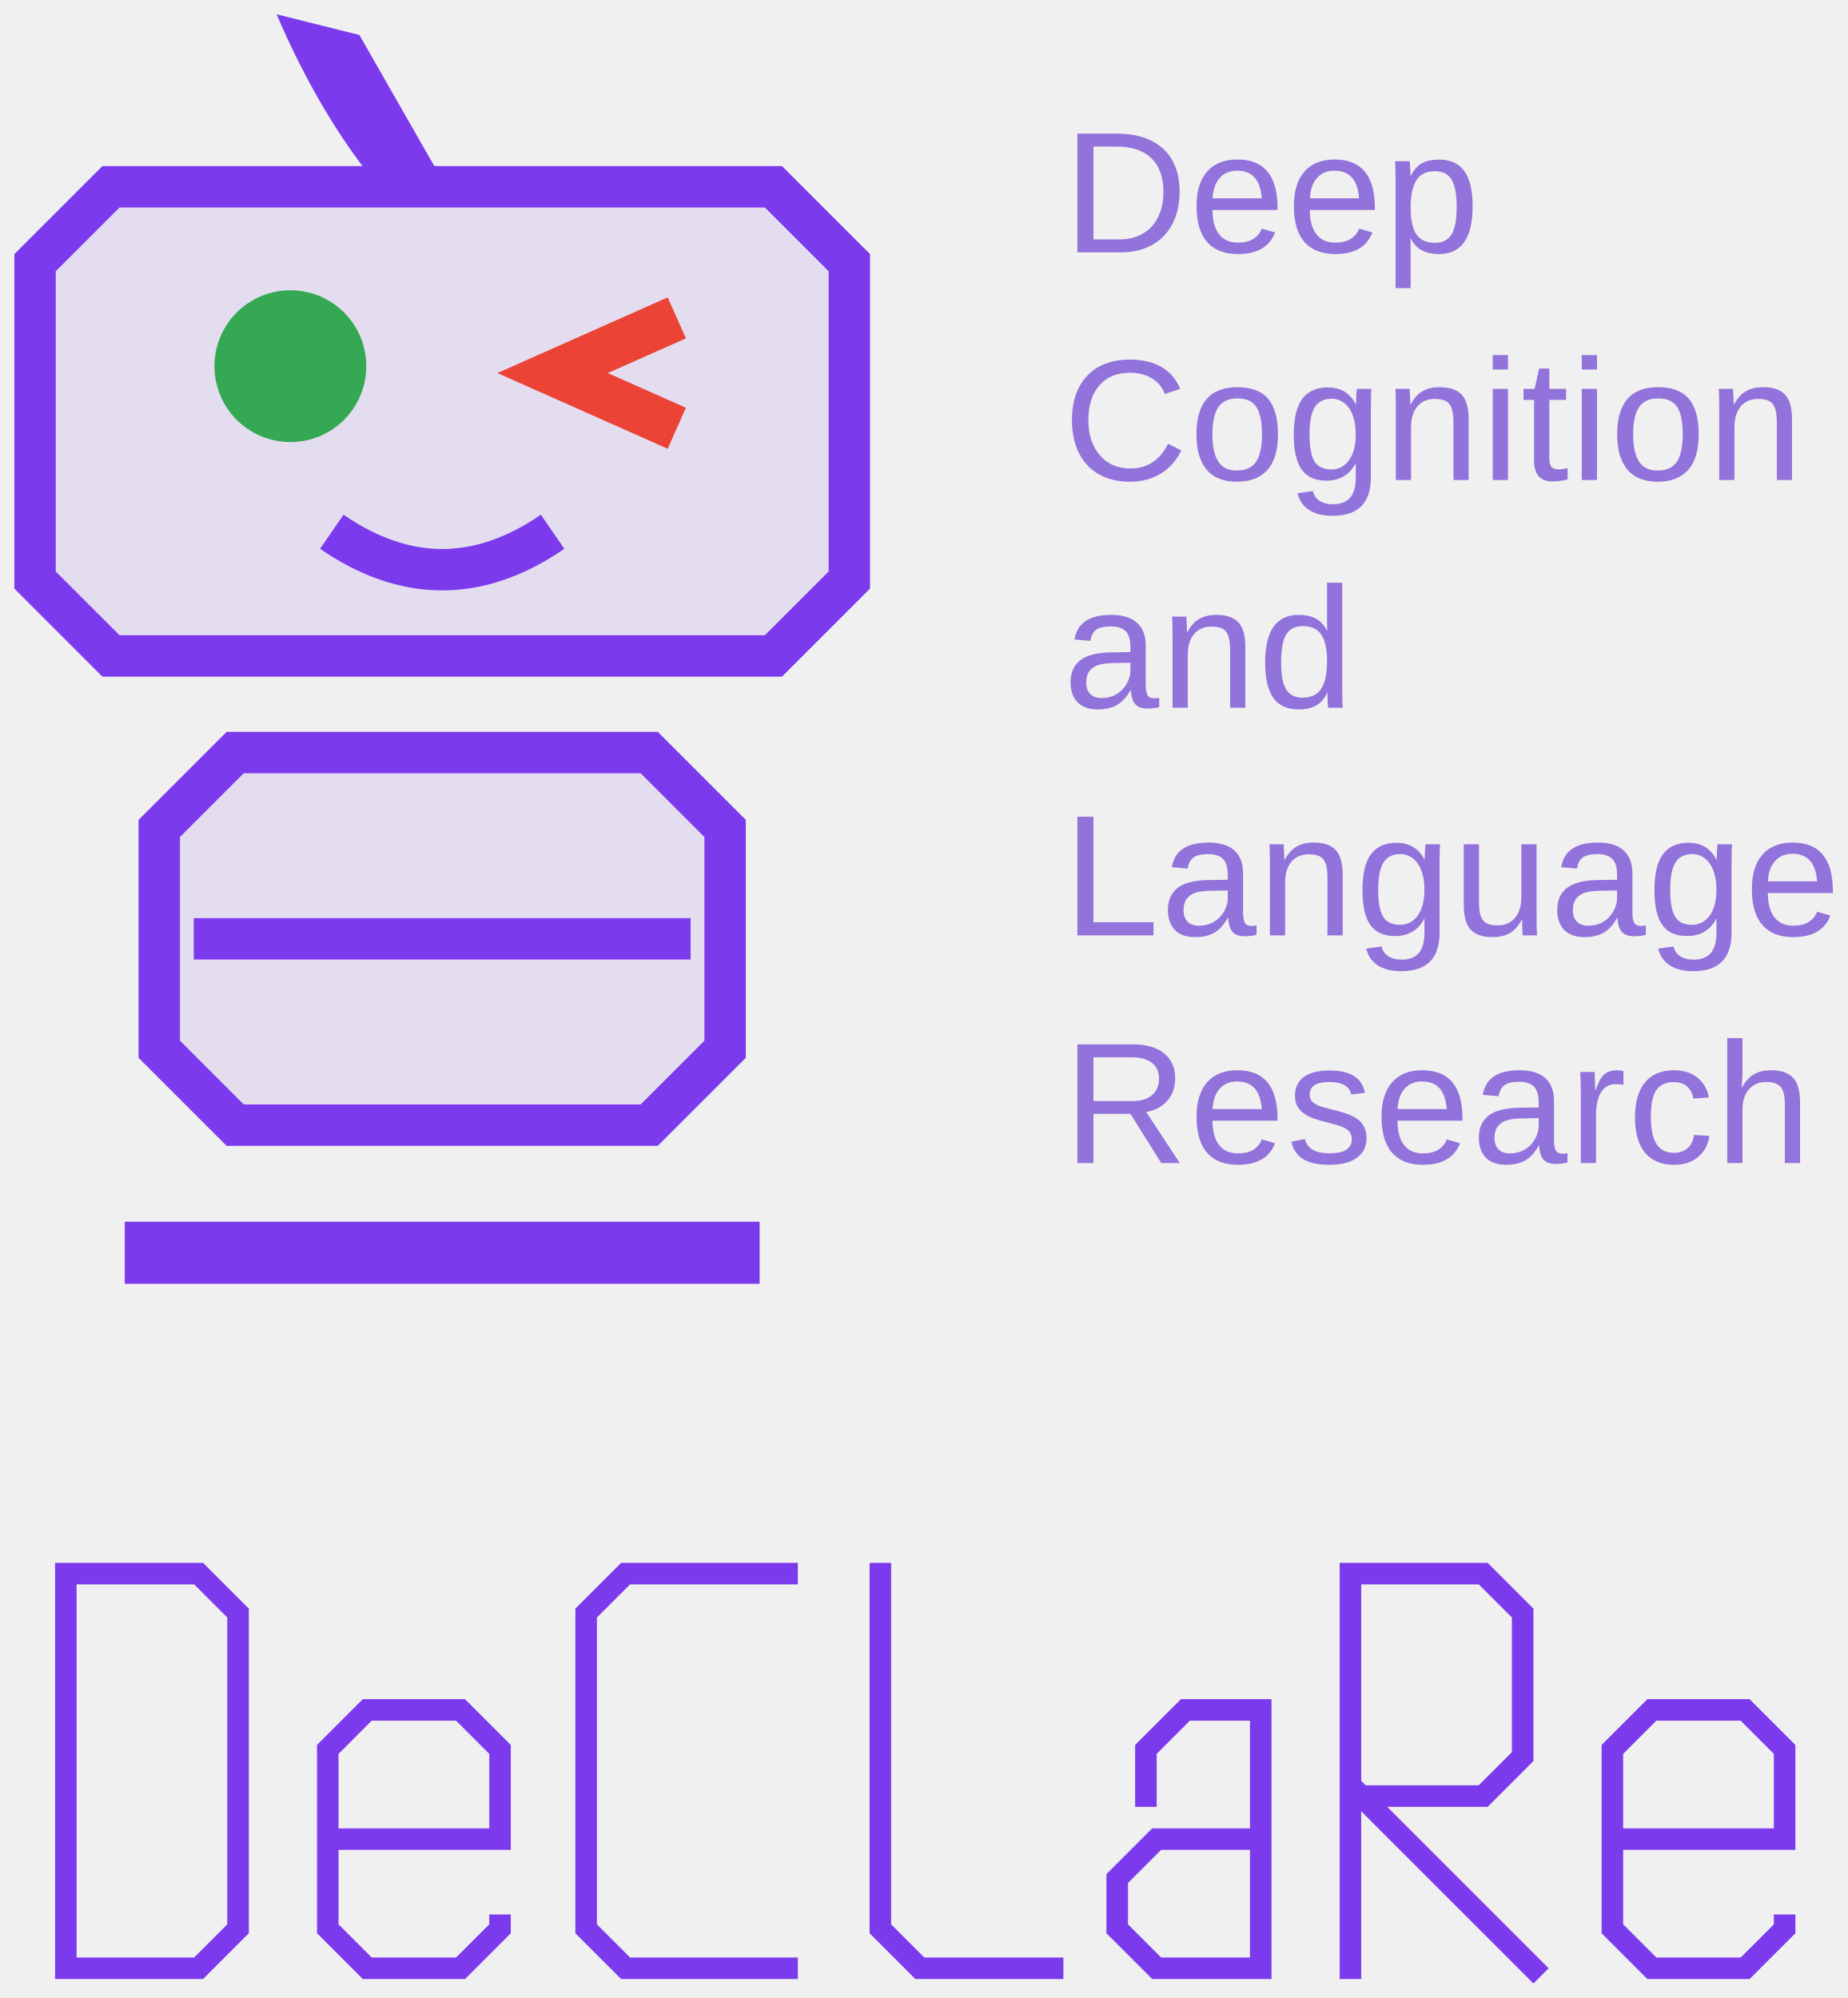
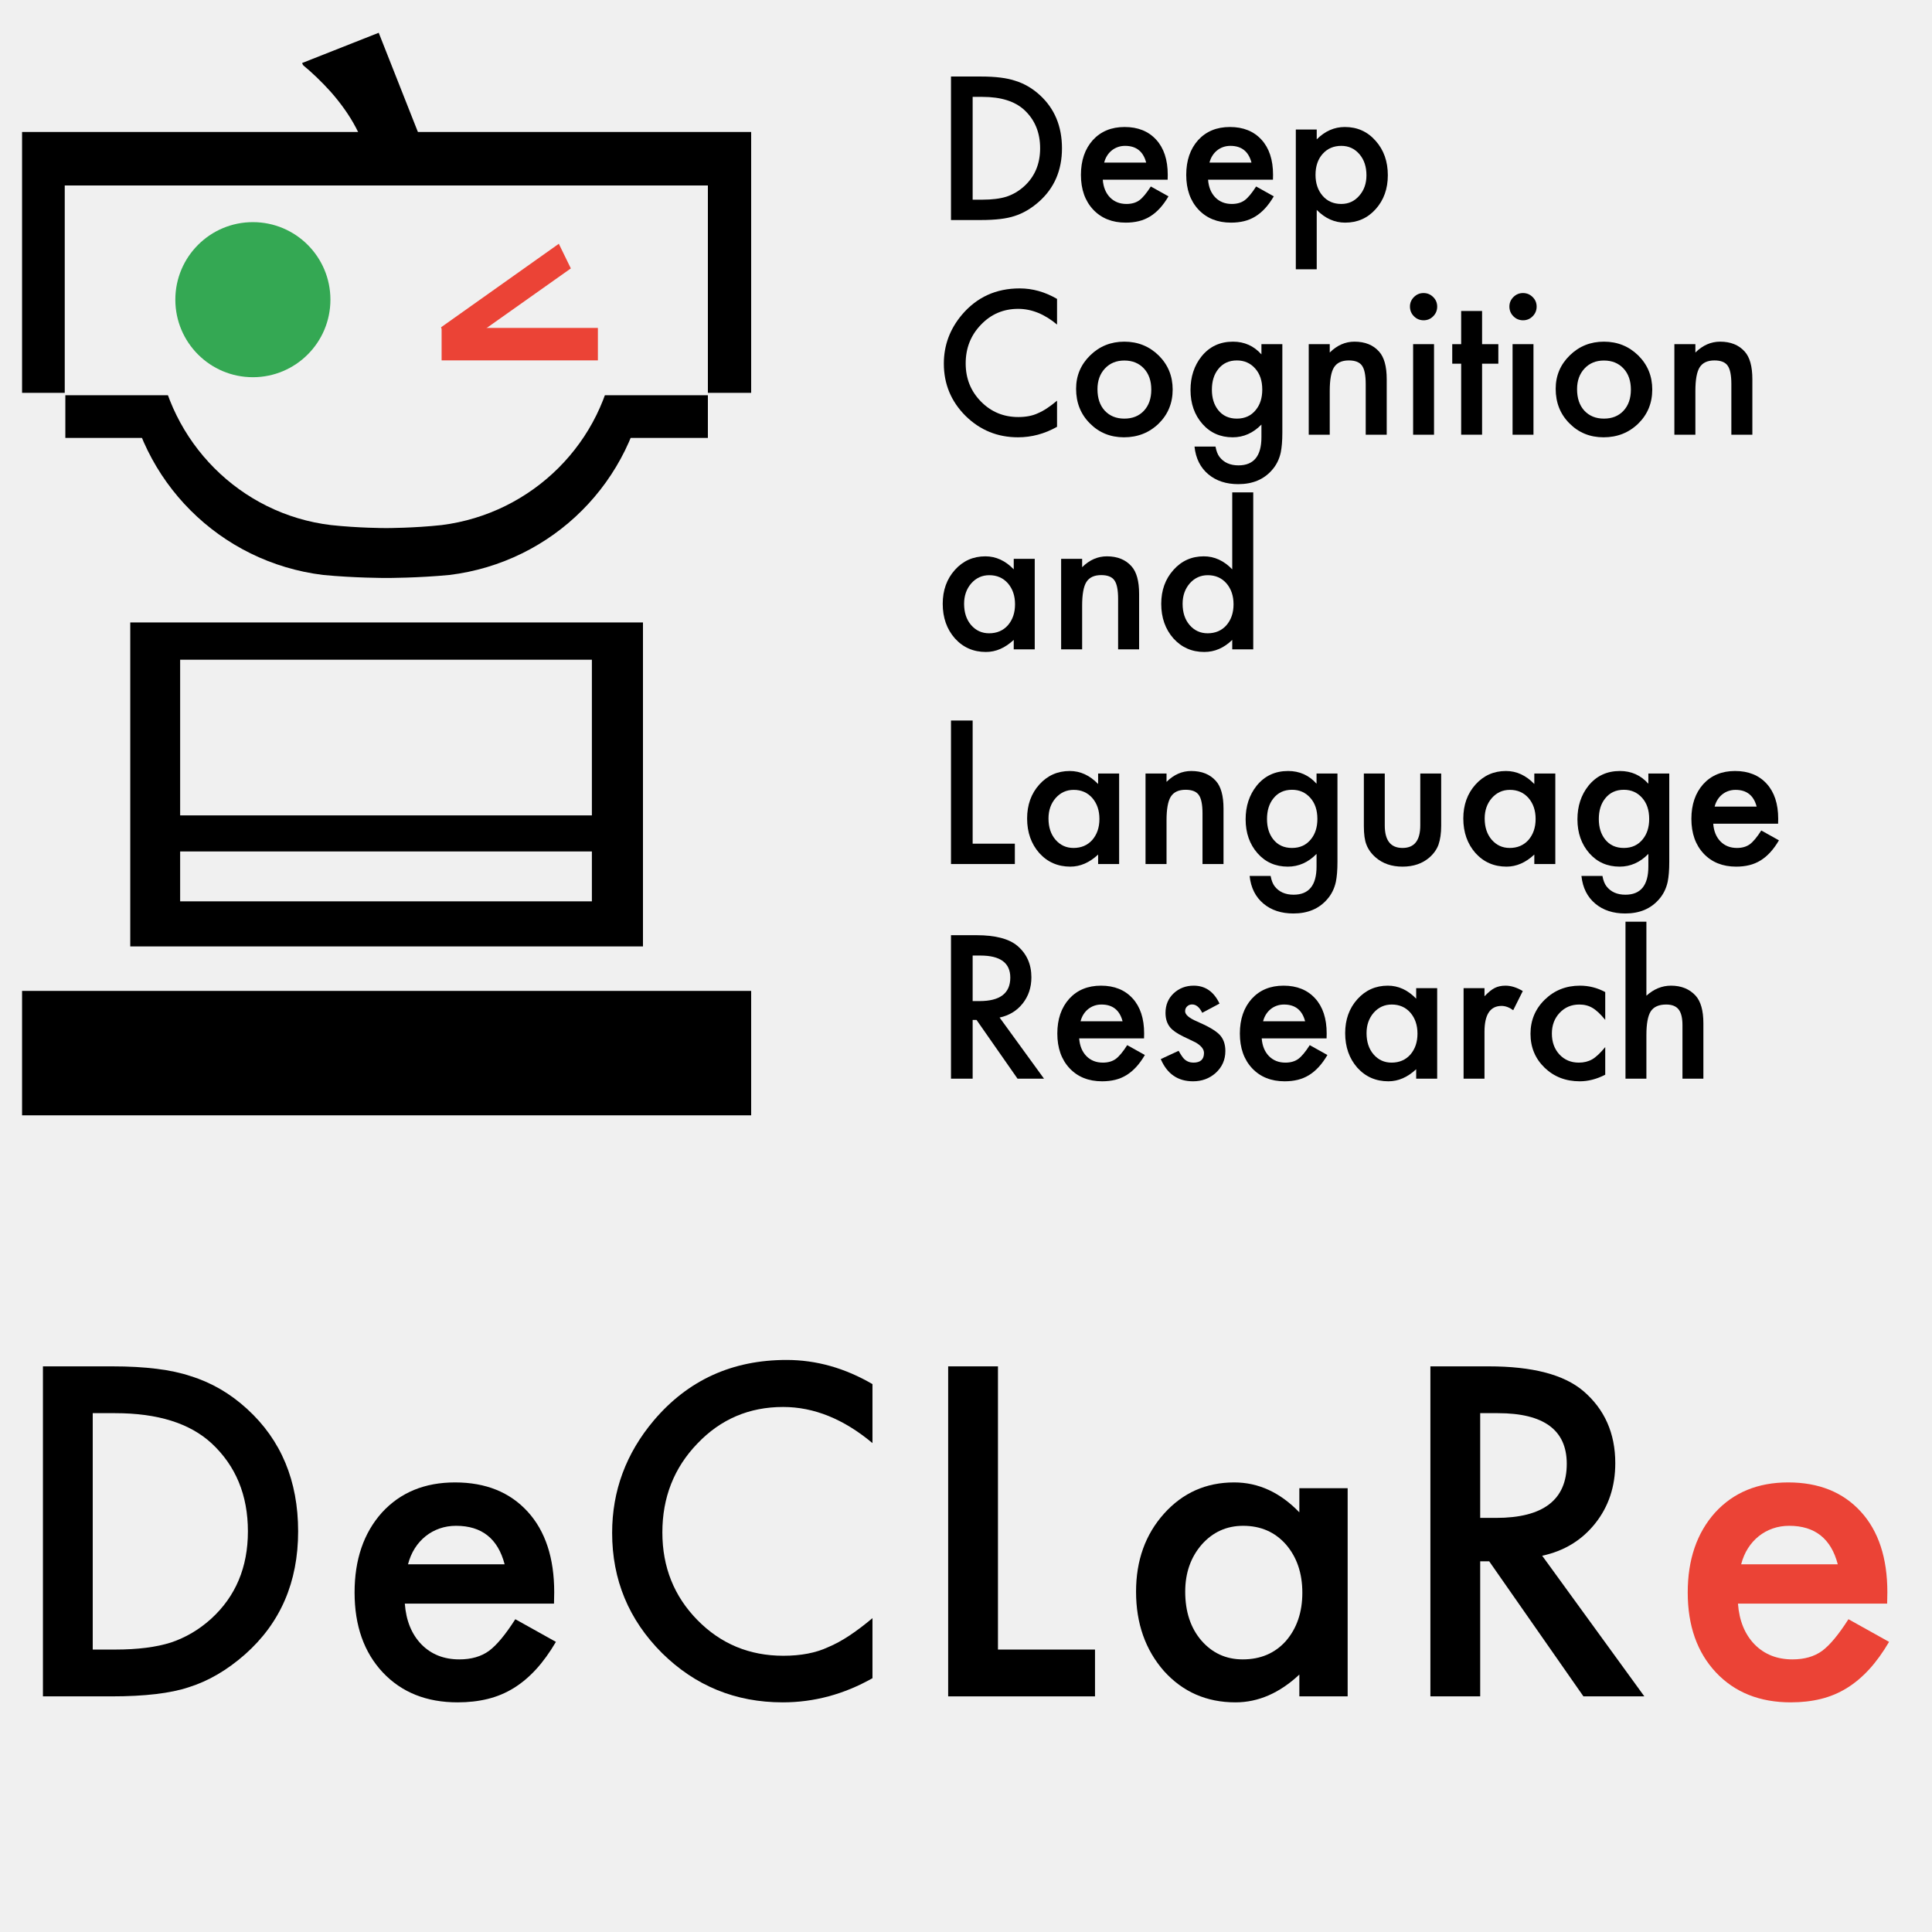
- <svg xmlns="http://www.w3.org/2000/svg" viewBox="42.02 32.93 267.71 289.58" role="img" aria-labelledby="t d">
+ <svg xmlns="http://www.w3.org/2000/svg" xmlns:xlink="http://www.w3.org/1999/xlink" viewBox="0 0 360 360" xml:space="preserve" role="img" aria-labelledby="title desc">
  <style type="text/css">
-   .module { fill:none; stroke:#7C3AED; stroke-width:6;
-             stroke-linejoin:miter; stroke-miterlimit:8; stroke-linecap:square; }
-   .r-panel { fill:#7C3AED; fill-opacity:.10; stroke:#7C3AED; stroke-width:6;
-             stroke-linejoin:miter; stroke-linecap:butt; }
-   .r-line  { fill:none; stroke:#7C3AED; stroke-width:6; stroke-linecap:butt; stroke-linejoin:miter; }
-   .r-node  { fill:#7C3AED; }
-   .theme { fill:#9272DB; font-family:Arial,Helvetica,sans-serif; font-size:25px; font-weight:500; letter-spacing:.2px; }
+   /* DeCLaRe identity: wordmark purple #7C3AED; green eye
+      #34A853; red angular eye #EB4336. */
+   /* Classic robot: one themeable silhouette (currentColor) with interior detail
+      carved out via #robot-knockout. */
+   /* Premium line-art robot: chamfered panels in wordmark purple, faint fill,
+      green/red eyes kept as the accent. */
+   .r-panel { fill: #7C3AED; fill-opacity: .10; stroke: #7C3AED; stroke-width: 6; stroke-linejoin: miter; stroke-linecap: butt; }
+   .r-line { fill: none; stroke: #7C3AED; stroke-width: 6; stroke-linecap: butt; stroke-linejoin: miter; }
+   .r-node { fill: #7C3AED; }
+   .thread { fill: none; stroke: #A78BFA; stroke-width: 5; stroke-linecap: butt; }
+   .theme { fill: currentColor; font-family: Futura, sans-serif; font-size: 25px; font-weight: 500; letter-spacing: .2px; }
+   /* Octagon style: lightweight monoline letters, bevel-cut (octagonal) corners,
+      vertical gradient, and subtle "fused-lego" seams. */
+   .octa { fill: none; stroke: url(#wm-grad); stroke-width: 14; stroke-linejoin: bevel; stroke-linecap: butt; }
+   .octa-seam { fill: none; stroke: #4D18B8; stroke-width: 2; stroke-linecap: butt; opacity: .42; }
+ 
</style>
-   <g id="robot" transform="translate(6.10 24.00)">
-     <path class="r-node" d="M90 35L100 35L88 14L76 11Q82 25 90 35Z" />
-     <path class="r-panel" d="M52 36H148L159 47V93L148 104H52L41 93V47Z" />
-     <circle cx="78" cy="62" r="11" fill="#34A853" />
-     <path d="M134 55L116 63L134 71" fill="none" stroke="#EB4336" stroke-width="6.5" stroke-linecap="butt" stroke-linejoin="miter" />
-     <path class="r-line" d="M84 86Q100 97 116 86" />
-     <path class="r-panel" d="M70 118H130L141 129V161L130 172H70L59 161V129Z" />
-     <path class="r-line" d="M64 145H136" />
-     <rect class="r-node" x="54" y="186" width="92" height="9" />
+   <defs>
+     <clipPath id="robot-antenna-clip">
+       <rect x="71.5" y="8.7" width="21.5" height="24.2" />
+     </clipPath>
+     <mask id="robot-knockout" maskUnits="userSpaceOnUse" x="0" y="0" width="200" height="200">
+       <rect x="133.6" y="63.7" width="14.6" height="11.8" fill="#fff" />
+       <path fill="#fff" d="M94.7,11.2c0.2,0,5.3,0,10.5,0.5c17.2,2.1,30.7,15.6,32.8,32.8c0.5,5.2,0.5,10.3,0.5,10.5c0,0.2,0,5.3-0.5,10.5c-2.1,17.2-15.6,30.7-32.8,32.8c-5.2,0.5-10.3,0.5-10.5,0.5c-0.2,0-5.3,0-10.5-0.5c-17.2-2.1-30.7-15.6-32.8-32.8c-0.5-5.2-0.5-10.3-0.5-10.5c0-0.2,0-5.3,0.5-10.5c2.1-17.2,15.6-30.7,32.8-32.8C89.4,11.2,94.5,11.2,94.7,11.2z" />
+       <path fill="#000" d="M94.7,13.3c0.2,0,4.6,0,9.2,0.5c15.1,1.8,27,13.8,28.9,28.9c0.5,4.6,0.5,9.1,0.5,9.2s0,4.6-0.5,9.2c-1.8,15.1-13.8,27-28.9,28.9c-4.6,0.5-9.1,0.5-9.2,0.5c-0.2,0-4.6,0-9.2-0.5c-15.1-1.8-27-13.8-28.9-28.9c-0.5-4.6-0.5-9.1-0.5-9.2s0-4.6,0.5-9.2c1.8-15.1,13.8-27,28.9-28.9C90.1,13.3,94.6,13.3,94.7,13.3z" />
+       <rect x="43.7" y="1" width="102" height="66.2" fill="#000" />
+       <rect x="41.3" y="63.7" width="14.6" height="11.8" fill="#fff" />
+       <rect x="34.1" y="167.5" width="121.3" height="20.7" fill="#fff" />
+       <rect x="52.1" y="106.2" width="85.3" height="53.9" fill="#fff" />
+       <rect x="60.4" y="112.4" width="68.5" height="25.9" fill="#000" />
+       <rect x="60.4" y="144.3" width="68.5" height="8.3" fill="#000" />
+       <rect x="84" y="9.9" width="13.7" height="20.7" transform="matrix(0.9301 -0.3673 0.3673 0.9301 -1.0708 34.7719)" fill="#fff" />
+       <path clip-path="url(#robot-antenna-clip)" fill="none" stroke="#000" stroke-width="6" d="M73.9,12.4c3.4,1.8,6.5,4.4,9.3,7.5c2.9,3.3,5.3,7.2,5.8,11.7" />
+       <rect x="34.1" y="24.6" width="121.3" height="43.4" fill="#fff" />
+       <rect x="41.2" y="33.5" width="107" height="34.9" fill="#000" />
+     </mask>
+     <g id="robot-master">
+       <rect x="0" y="0" width="200" height="200" fill="currentColor" mask="url(#robot-knockout)" />
+       <circle cx="72.5" cy="52.5" r="12.9" fill="#34A853" />
+       <rect x="103.9" y="57.2" width="26" height="5.4" fill="#EB4336" />
+       <polygon points="103.8,57.1 123.4,43.2 125.4,47.3 105.9,61.1" fill="#EB4336" />
+     </g>
+     <g id="robot-premium">
+       <path class="r-node" d="M90 35L100 35L88 14L76 11Q82 25 90 35Z" />
+       <path class="r-panel" d="M52 36H148L159 47V93L148 104H52L41 93V47Z" />
+       <circle cx="78" cy="62" r="11" fill="#34A853" />
+       <path d="M134 55L116 63L134 71" fill="none" stroke="#EB4336" stroke-width="6.5" stroke-linecap="butt" stroke-linejoin="miter" />
+       <path class="r-line" d="M84 86Q100 97 116 86" />
+       <path class="r-panel" d="M70 124H130L141 135V167L130 178H70L59 167V135Z" />
+       <path class="r-line" d="M64 151H136" />
+       <rect class="r-node" x="54" y="186" width="92" height="9" />
+     </g>
+     <g id="wordmark-master">
+       <g id="wordmark-shapes" fill="currentColor">
+         <path transform="translate(0.00 100) scale(0.06414 -0.06414)" d="M185 0V1544H509Q742 1544 877 1498Q1022 1453 1140 1345Q1379 1127 1379 772Q1379 416 1130 196Q1005 86 868 43Q740 0 505 0ZM418 219H523Q680 219 784 252Q888 287 972 363Q1144 520 1144 772Q1144 1026 974 1184Q821 1325 523 1325H418Z" />
+         <path transform="translate(99.23 100) scale(0.06414 -0.06414)" d="M1029 434H331Q340 314 409 243Q478 173 586 173Q670 173 725 213Q779 253 848 361L1038 255Q994 180 945.0 126.5Q896 73 840.0 38.5Q784 4 719.0 -12.0Q654 -28 578 -28Q360 -28 228 112Q96 253 96 486Q96 717 224 860Q353 1001 566 1001Q781 1001 906 864Q1030 728 1030 487ZM798 618Q751 798 571 798Q530 798 494.0 785.5Q458 773 428.5 749.5Q399 726 378.0 693.0Q357 660 346 618Z" />
+         <path transform="translate(175.75 100) scale(0.06414 -0.06414)" d="M1326 1461V1185Q1124 1354 908 1354Q670 1354 507 1183Q343 1013 343 767Q343 524 507.0 357.0Q671 190 909 190Q1032 190 1118 230Q1166 250 1217.5 284.0Q1269 318 1326 366V85Q1126 -28 906 -28Q575 -28 341 203Q108 436 108 765Q108 1060 303 1291Q543 1574 924 1574Q1132 1574 1326 1461Z" />
+         <path transform="translate(271.65 100) scale(0.06414 -0.06414)" d="M418 1544V219H872V0H185V1544Z" />
+         <path transform="translate(333.74 100) scale(0.06414 -0.06414)" d="M860 974H1086V0H860V102Q721 -28 561 -28Q359 -28 227 118Q96 267 96 490Q96 709 227.0 855.0Q358 1001 555 1001Q725 1001 860 861ZM326 490Q326 350 401 262Q478 173 595 173Q720 173 797 259Q874 348 874 485Q874 622 797 711Q720 798 597 798Q481 798 403 710Q326 621 326 490Z" />
+         <path transform="translate(416.36 100) scale(0.06414 -0.06414)" d="M708 658 1186 0H901L460 632H418V0H185V1544H458Q764 1544 900 1429Q1050 1301 1050 1091Q1050 927 956.0 809.0Q862 691 708 658ZM418 835H492Q823 835 823 1088Q823 1325 501 1325H418Z" />
+         <path fill="#EB4336" transform="translate(499.29 100) scale(0.06414 -0.06414)" d="M1029 434H331Q340 314 409 243Q478 173 586 173Q670 173 725 213Q779 253 848 361L1038 255Q994 180 945.0 126.5Q896 73 840.0 38.5Q784 4 719.0 -12.0Q654 -28 578 -28Q360 -28 228 112Q96 253 96 486Q96 717 224 860Q353 1001 566 1001Q781 1001 906 864Q1030 728 1030 487ZM798 618Q751 798 571 798Q530 798 494.0 785.5Q458 773 428.5 749.5Q399 726 378.0 693.0Q357 660 346 618Z" />
+       </g>
+     </g>
+   </defs>
+   <g id="robot" style="color:#000000" transform="translate(-34.08 -2.96) scale(1.12)">
+     <use xlink:href="#robot-master" />
  </g>
-   <g id="theme-text" class="theme">
-     <text x="196.1" y="69.5">Deep</text>
-     <text x="196.1" y="102.5">Cognition</text>
-     <text x="196.1" y="135.5">and</text>
-     <text x="196.1" y="168.5">Language</text>
-     <text x="196.1" y="201.5">Research</text>
+   <g id="theme-text" fill="#000000">
+     <g transform="translate(174 14) scale(1)">
+       <path transform="translate(0.000 27) scale(0.017319 -0.017319)" d="M185 0V1544H509Q742 1544 877 1498Q1022 1453 1140 1345Q1379 1127 1379 772Q1379 416 1130 196Q1005 86 868 43Q740 0 505 0ZM418 219H523Q680 219 784 252Q888 287 972 363Q1144 520 1144 772Q1144 1026 974 1184Q821 1325 523 1325H418Z" />
+       <path transform="translate(25.753 27) scale(0.017319 -0.017319)" d="M1029 434H331Q340 314 409 243Q478 173 586 173Q670 173 725 213Q779 253 848 361L1038 255Q994 180 945.0 126.5Q896 73 840.0 38.5Q784 4 719.0 -12.0Q654 -28 578 -28Q360 -28 228 112Q96 253 96 486Q96 717 224 860Q353 1001 566 1001Q781 1001 906 864Q1030 728 1030 487ZM798 618Q751 798 571 798Q530 798 494.0 785.5Q458 773 428.5 749.5Q399 726 378.0 693.0Q357 660 346 618Z" />
+       <path transform="translate(45.375 27) scale(0.017319 -0.017319)" d="M1029 434H331Q340 314 409 243Q478 173 586 173Q670 173 725 213Q779 253 848 361L1038 255Q994 180 945.0 126.5Q896 73 840.0 38.5Q784 4 719.0 -12.0Q654 -28 578 -28Q360 -28 228 112Q96 253 96 486Q96 717 224 860Q353 1001 566 1001Q781 1001 906 864Q1030 728 1030 487ZM798 618Q751 798 571 798Q530 798 494.0 785.5Q458 773 428.5 749.5Q399 726 378.0 693.0Q357 660 346 618Z" />
+       <path transform="translate(64.997 27) scale(0.017319 -0.017319)" d="M367 -530H142V974H367V868Q500 1001 669 1001Q870 1001 1000 853Q1132 706 1132 482Q1132 263 1001 117Q871 -28 673 -28Q502 -28 367 109ZM902 481Q902 621 826 709Q749 798 632 798Q508 798 431.0 712.0Q354 626 354 486Q354 349 431 260Q507 173 631 173Q748 173 824 261Q902 349 902 481Z" />
+     </g>
+     <g transform="translate(174 54) scale(1)">
+       <path transform="translate(0.000 27) scale(0.017319 -0.017319)" d="M1326 1461V1185Q1124 1354 908 1354Q670 1354 507 1183Q343 1013 343 767Q343 524 507.0 357.0Q671 190 909 190Q1032 190 1118 230Q1166 250 1217.5 284.0Q1269 318 1326 366V85Q1126 -28 906 -28Q575 -28 341 203Q108 436 108 765Q108 1060 303 1291Q543 1574 924 1574Q1132 1574 1326 1461Z" />
+       <path transform="translate(24.852 27) scale(0.017319 -0.017319)" d="M96 494Q96 705 247.0 853.0Q398 1001 615 1001Q833 1001 985 852Q1135 703 1135 486Q1135 267 984 119Q832 -28 611 -28Q392 -28 244 122Q96 270 96 494ZM326 490Q326 344 404 259Q484 173 615 173Q747 173 826.0 258.0Q905 343 905 485Q905 627 826 712Q746 798 615 798Q486 798 406.0 712.0Q326 626 326 490Z" />
+       <path transform="translate(46.172 27) scale(0.017319 -0.017319)" d="M1084 23Q1084 -46 1079.5 -98.5Q1075 -151 1067 -191Q1043 -301 973 -380Q841 -532 610 -532Q415 -532 289 -427Q159 -319 139 -128H365Q378 -200 408 -239Q478 -330 612 -330Q859 -330 859 -27V109Q725 -28 550 -28Q351 -28 224 116Q96 262 96 481Q96 694 215 843Q343 1001 553 1001Q737 1001 859 864V974H1084ZM868 485Q868 627 792 712Q715 799 595 799Q467 799 393 704Q326 619 326 484Q326 351 393 266Q466 173 595 173Q724 173 799 267Q868 352 868 485Z" />
+       <path transform="translate(67.405 27) scale(0.017319 -0.017319)" d="M142 974H368V884Q486 1001 634 1001Q804 1001 899 894Q981 803 981 597V0H755V544Q755 688 715 743Q676 799 573 799Q461 799 414 725Q368 652 368 470V0H142Z" />
+       <path transform="translate(86.854 27) scale(0.017319 -0.017319)" d="M367 974V0H142V974ZM108 1379Q108 1438 151.0 1481.0Q194 1524 254 1524Q315 1524 358 1481Q401 1439 401 1378Q401 1317 358 1274Q316 1231 255 1231Q194 1231 151.0 1274.0Q108 1317 108 1379Z" />
+       <path transform="translate(95.686 27) scale(0.017319 -0.017319)" d="M374 764V0H149V764H53V974H149V1331H374V974H549V764Z" />
+       <path transform="translate(105.385 27) scale(0.017319 -0.017319)" d="M367 974V0H142V974ZM108 1379Q108 1438 151.0 1481.0Q194 1524 254 1524Q315 1524 358 1481Q401 1439 401 1378Q401 1317 358 1274Q316 1231 255 1231Q194 1231 151.0 1274.0Q108 1317 108 1379Z" />
+       <path transform="translate(114.217 27) scale(0.017319 -0.017319)" d="M96 494Q96 705 247.0 853.0Q398 1001 615 1001Q833 1001 985 852Q1135 703 1135 486Q1135 267 984 119Q832 -28 611 -28Q392 -28 244 122Q96 270 96 494ZM326 490Q326 344 404 259Q484 173 615 173Q747 173 826.0 258.0Q905 343 905 485Q905 627 826 712Q746 798 615 798Q486 798 406.0 712.0Q326 626 326 490Z" />
+       <path transform="translate(135.537 27) scale(0.017319 -0.017319)" d="M142 974H368V884Q486 1001 634 1001Q804 1001 899 894Q981 803 981 597V0H755V544Q755 688 715 743Q676 799 573 799Q461 799 414 725Q368 652 368 470V0H142Z" />
+     </g>
+     <g transform="translate(174 94) scale(1)">
+       <path transform="translate(0.000 27) scale(0.017319 -0.017319)" d="M860 974H1086V0H860V102Q721 -28 561 -28Q359 -28 227 118Q96 267 96 490Q96 709 227.0 855.0Q358 1001 555 1001Q725 1001 860 861ZM326 490Q326 350 401 262Q478 173 595 173Q720 173 797 259Q874 348 874 485Q874 622 797 711Q720 798 597 798Q481 798 403 710Q326 621 326 490Z" />
+       <path transform="translate(21.267 27) scale(0.017319 -0.017319)" d="M142 974H368V884Q486 1001 634 1001Q804 1001 899 894Q981 803 981 597V0H755V544Q755 688 715 743Q676 799 573 799Q461 799 414 725Q368 652 368 470V0H142Z" />
+       <path transform="translate(40.716 27) scale(0.017319 -0.017319)" d="M860 1689H1086V0H860V102Q727 -28 559 -28Q359 -28 227 118Q96 267 96 490Q96 708 227 854Q357 1001 554 1001Q725 1001 860 861ZM326 490Q326 350 401 262Q478 173 595 173Q720 173 797 259Q874 348 874 485Q874 622 797 711Q720 798 597 798Q481 798 403 710Q326 621 326 490Z" />
+     </g>
+     <g transform="translate(174 134) scale(1)">
+       <path transform="translate(0.000 27) scale(0.017319 -0.017319)" d="M418 1544V219H872V0H185V1544Z" />
+       <path transform="translate(15.725 27) scale(0.017319 -0.017319)" d="M860 974H1086V0H860V102Q721 -28 561 -28Q359 -28 227 118Q96 267 96 490Q96 709 227.0 855.0Q358 1001 555 1001Q725 1001 860 861ZM326 490Q326 350 401 262Q478 173 595 173Q720 173 797 259Q874 348 874 485Q874 622 797 711Q720 798 597 798Q481 798 403 710Q326 621 326 490Z" />
+       <path transform="translate(36.993 27) scale(0.017319 -0.017319)" d="M142 974H368V884Q486 1001 634 1001Q804 1001 899 894Q981 803 981 597V0H755V544Q755 688 715 743Q676 799 573 799Q461 799 414 725Q368 652 368 470V0H142Z" />
+       <path transform="translate(56.442 27) scale(0.017319 -0.017319)" d="M1084 23Q1084 -46 1079.5 -98.5Q1075 -151 1067 -191Q1043 -301 973 -380Q841 -532 610 -532Q415 -532 289 -427Q159 -319 139 -128H365Q378 -200 408 -239Q478 -330 612 -330Q859 -330 859 -27V109Q725 -28 550 -28Q351 -28 224 116Q96 262 96 481Q96 694 215 843Q343 1001 553 1001Q737 1001 859 864V974H1084ZM868 485Q868 627 792 712Q715 799 595 799Q467 799 393 704Q326 619 326 484Q326 351 393 266Q466 173 595 173Q724 173 799 267Q868 352 868 485Z" />
+       <path transform="translate(77.675 27) scale(0.017319 -0.017319)" d="M367 974V415Q367 173 558 173Q749 173 749 415V974H974V410Q974 293 945 208Q917 132 848 71Q734 -28 558 -28Q383 -28 269 71Q199 132 170 208Q142 276 142 410V974Z" />
+       <path transform="translate(97.003 27) scale(0.017319 -0.017319)" d="M860 974H1086V0H860V102Q721 -28 561 -28Q359 -28 227 118Q96 267 96 490Q96 709 227.0 855.0Q358 1001 555 1001Q725 1001 860 861ZM326 490Q326 350 401 262Q478 173 595 173Q720 173 797 259Q874 348 874 485Q874 622 797 711Q720 798 597 798Q481 798 403 710Q326 621 326 490Z" />
+       <path transform="translate(118.270 27) scale(0.017319 -0.017319)" d="M1084 23Q1084 -46 1079.5 -98.5Q1075 -151 1067 -191Q1043 -301 973 -380Q841 -532 610 -532Q415 -532 289 -427Q159 -319 139 -128H365Q378 -200 408 -239Q478 -330 612 -330Q859 -330 859 -27V109Q725 -28 550 -28Q351 -28 224 116Q96 262 96 481Q96 694 215 843Q343 1001 553 1001Q737 1001 859 864V974H1084ZM868 485Q868 627 792 712Q715 799 595 799Q467 799 393 704Q326 619 326 484Q326 351 393 266Q466 173 595 173Q724 173 799 267Q868 352 868 485Z" />
+       <path transform="translate(139.503 27) scale(0.017319 -0.017319)" d="M1029 434H331Q340 314 409 243Q478 173 586 173Q670 173 725 213Q779 253 848 361L1038 255Q994 180 945.0 126.5Q896 73 840.0 38.5Q784 4 719.0 -12.0Q654 -28 578 -28Q360 -28 228 112Q96 253 96 486Q96 717 224 860Q353 1001 566 1001Q781 1001 906 864Q1030 728 1030 487ZM798 618Q751 798 571 798Q530 798 494.0 785.5Q458 773 428.5 749.5Q399 726 378.0 693.0Q357 660 346 618Z" />
+     </g>
+     <g transform="translate(174 174) scale(1)">
+       <path transform="translate(0.000 27) scale(0.017319 -0.017319)" d="M708 658 1186 0H901L460 632H418V0H185V1544H458Q764 1544 900 1429Q1050 1301 1050 1091Q1050 927 956.0 809.0Q862 691 708 658ZM418 835H492Q823 835 823 1088Q823 1325 501 1325H418Z" />
+       <path transform="translate(21.354 27) scale(0.017319 -0.017319)" d="M1029 434H331Q340 314 409 243Q478 173 586 173Q670 173 725 213Q779 253 848 361L1038 255Q994 180 945.0 126.5Q896 73 840.0 38.5Q784 4 719.0 -12.0Q654 -28 578 -28Q360 -28 228 112Q96 253 96 486Q96 717 224 860Q353 1001 566 1001Q781 1001 906 864Q1030 728 1030 487ZM798 618Q751 798 571 798Q530 798 494.0 785.5Q458 773 428.5 749.5Q399 726 378.0 693.0Q357 660 346 618Z" />
+       <path transform="translate(40.976 27) scale(0.017319 -0.017319)" d="M708 808 522 709Q478 799 413 799Q382 799 360.0 778.5Q338 758 338 726Q338 670 468 615Q647 538 709.0 473.0Q771 408 771 298Q771 157 667 62Q566 -28 423 -28Q178 -28 76 211L268 300Q308 230 329 211Q370 173 427 173Q541 173 541 277Q541 337 453 389Q419 406 385.0 422.0Q351 438 316 455Q218 503 178 551Q127 612 127 708Q127 835 214 918Q303 1001 430 1001Q617 1001 708 808Z" />
+       <path transform="translate(55.368 27) scale(0.017319 -0.017319)" d="M1029 434H331Q340 314 409 243Q478 173 586 173Q670 173 725 213Q779 253 848 361L1038 255Q994 180 945.0 126.5Q896 73 840.0 38.5Q784 4 719.0 -12.0Q654 -28 578 -28Q360 -28 228 112Q96 253 96 486Q96 717 224 860Q353 1001 566 1001Q781 1001 906 864Q1030 728 1030 487ZM798 618Q751 798 571 798Q530 798 494.0 785.5Q458 773 428.5 749.5Q399 726 378.0 693.0Q357 660 346 618Z" />
+       <path transform="translate(74.990 27) scale(0.017319 -0.017319)" d="M860 974H1086V0H860V102Q721 -28 561 -28Q359 -28 227 118Q96 267 96 490Q96 709 227.0 855.0Q358 1001 555 1001Q725 1001 860 861ZM326 490Q326 350 401 262Q478 173 595 173Q720 173 797 259Q874 348 874 485Q874 622 797 711Q720 798 597 798Q481 798 403 710Q326 621 326 490Z" />
+       <path transform="translate(96.258 27) scale(0.017319 -0.017319)" d="M142 974H367V887Q429 952 477 976Q526 1001 593 1001Q682 1001 779 943L676 737Q612 783 551 783Q367 783 367 505V0H142Z" />
+       <path transform="translate(109.524 27) scale(0.017319 -0.017319)" d="M900 932V633Q823 727 762 762Q702 798 621 798Q494 798 410.0 709.0Q326 620 326 486Q326 349 407 261Q489 173 616 173Q697 173 759 208Q819 242 900 340V43Q763 -28 626 -28Q400 -28 248 118Q96 265 96 483Q96 701 250.0 851.0Q404 1001 628 1001Q772 1001 900 932Z" />
+       <path transform="translate(126.427 27) scale(0.017319 -0.017319)" d="M142 1689H367V893Q487 1001 632 1001Q797 1001 896 894Q980 801 980 597V0H755V576Q755 693 713.5 745.5Q672 798 580 798Q462 798 414 725Q367 651 367 471V0H142Z" />
+     </g>
  </g>
-   <g id="wordmark" transform="translate(51.56 261.00) scale(0.52)">
-     <path class="module" d="M0.00 0.00L37.00 0.00L48.00 11.00L48.00 99.00L37.00 110.00L0.00 110.00Z" />
-     <path class="module" d="M73.00 74.00L121.00 74.00L121.00 49.00L110.00 38.00L84.00 38.00L73.00 49.00L73.00 99.00L84.00 110.00L110.00 110.00L121.00 99.00L121.00 98.00" />
-     <path class="module" d="M201.00 0.00L156.00 0.00L145.00 11.00L145.00 99.00L156.00 110.00L201.00 110.00" />
-     <path class="module" d="M227.00 0.00L227.00 99.00L238.00 110.00L275.00 110.00" />
-     <path class="module" d="M301.00 62.00L301.00 49.00L312.00 38.00L333.00 38.00L333.00 110.00L304.00 110.00L293.00 99.00L293.00 85.00L304.00 74.00L333.00 74.00" />
-     <path class="module" d="M358.00 110.00L358.00 0.00L395.00 0.00L406.00 11.00L406.00 51.00L395.00 62.00L358.00 62.00" />
-     <path class="module" d="M361.00 62.00L409.00 110.00" />
-     <path class="module" d="M431.00 74.00L479.00 74.00L479.00 49.00L468.00 38.00L442.00 38.00L431.00 49.00L431.00 99.00L442.00 110.00L468.00 110.00L479.00 99.00L479.00 98.00" />
+   <g id="wordmark" style="color:#000000" transform="translate(0.632 254) scale(0.620937)">
+     <use xlink:href="#wordmark-master" />
  </g>
</svg>
